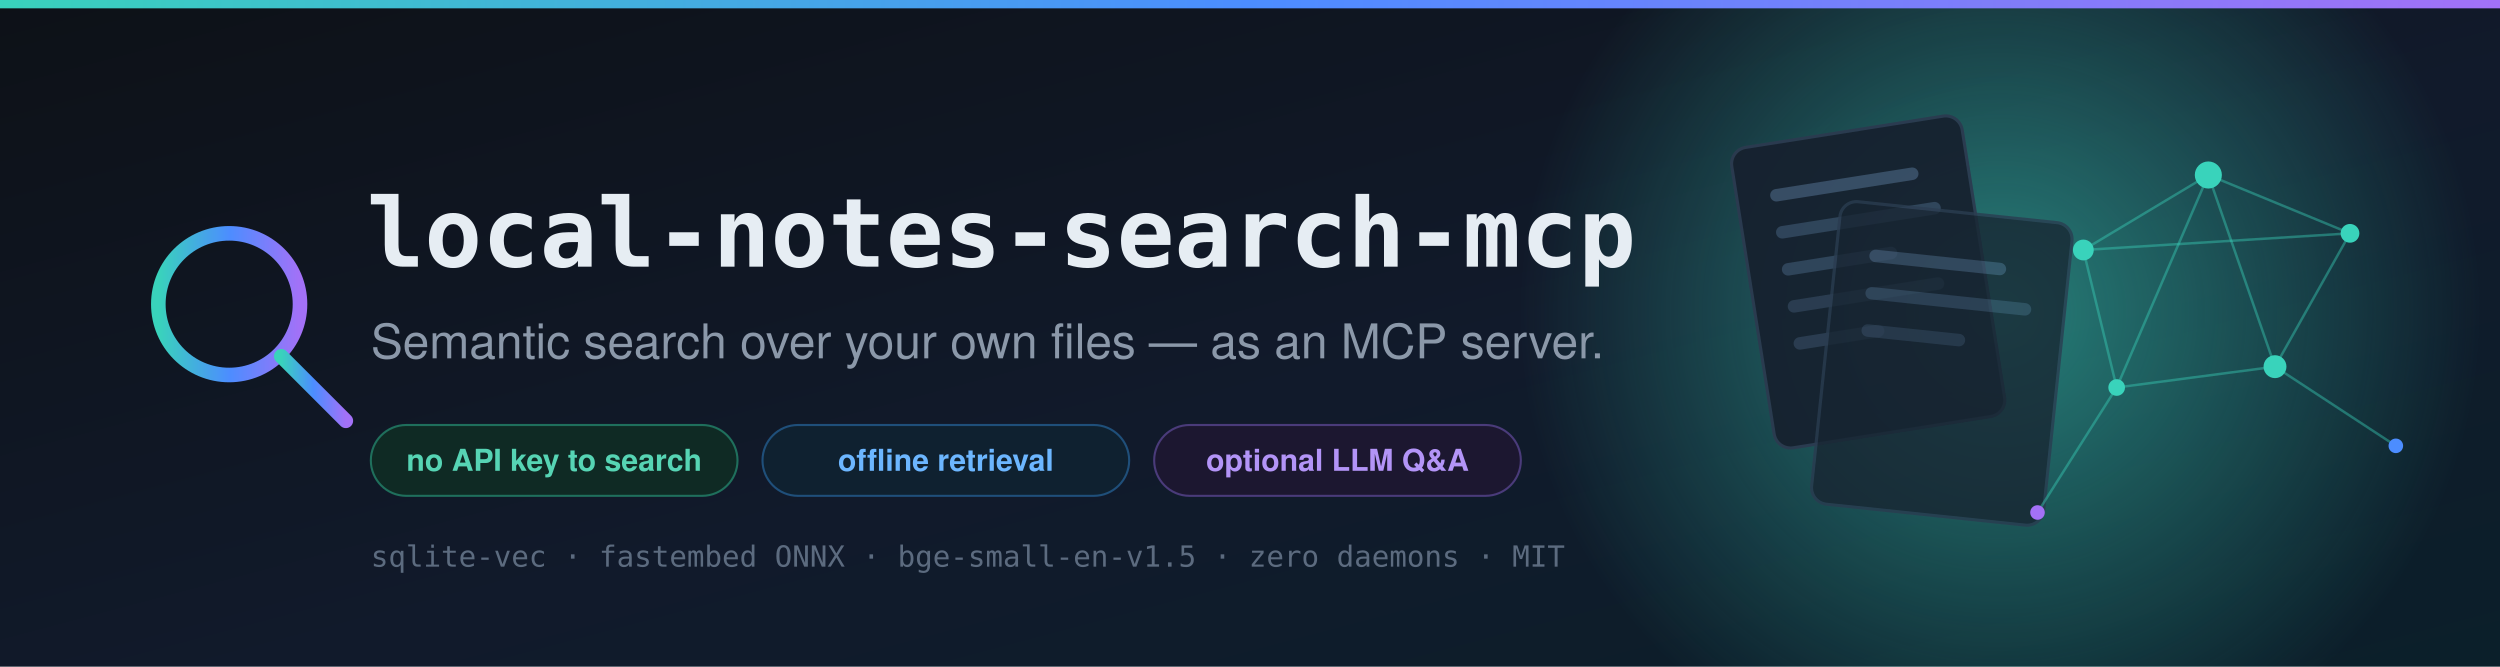
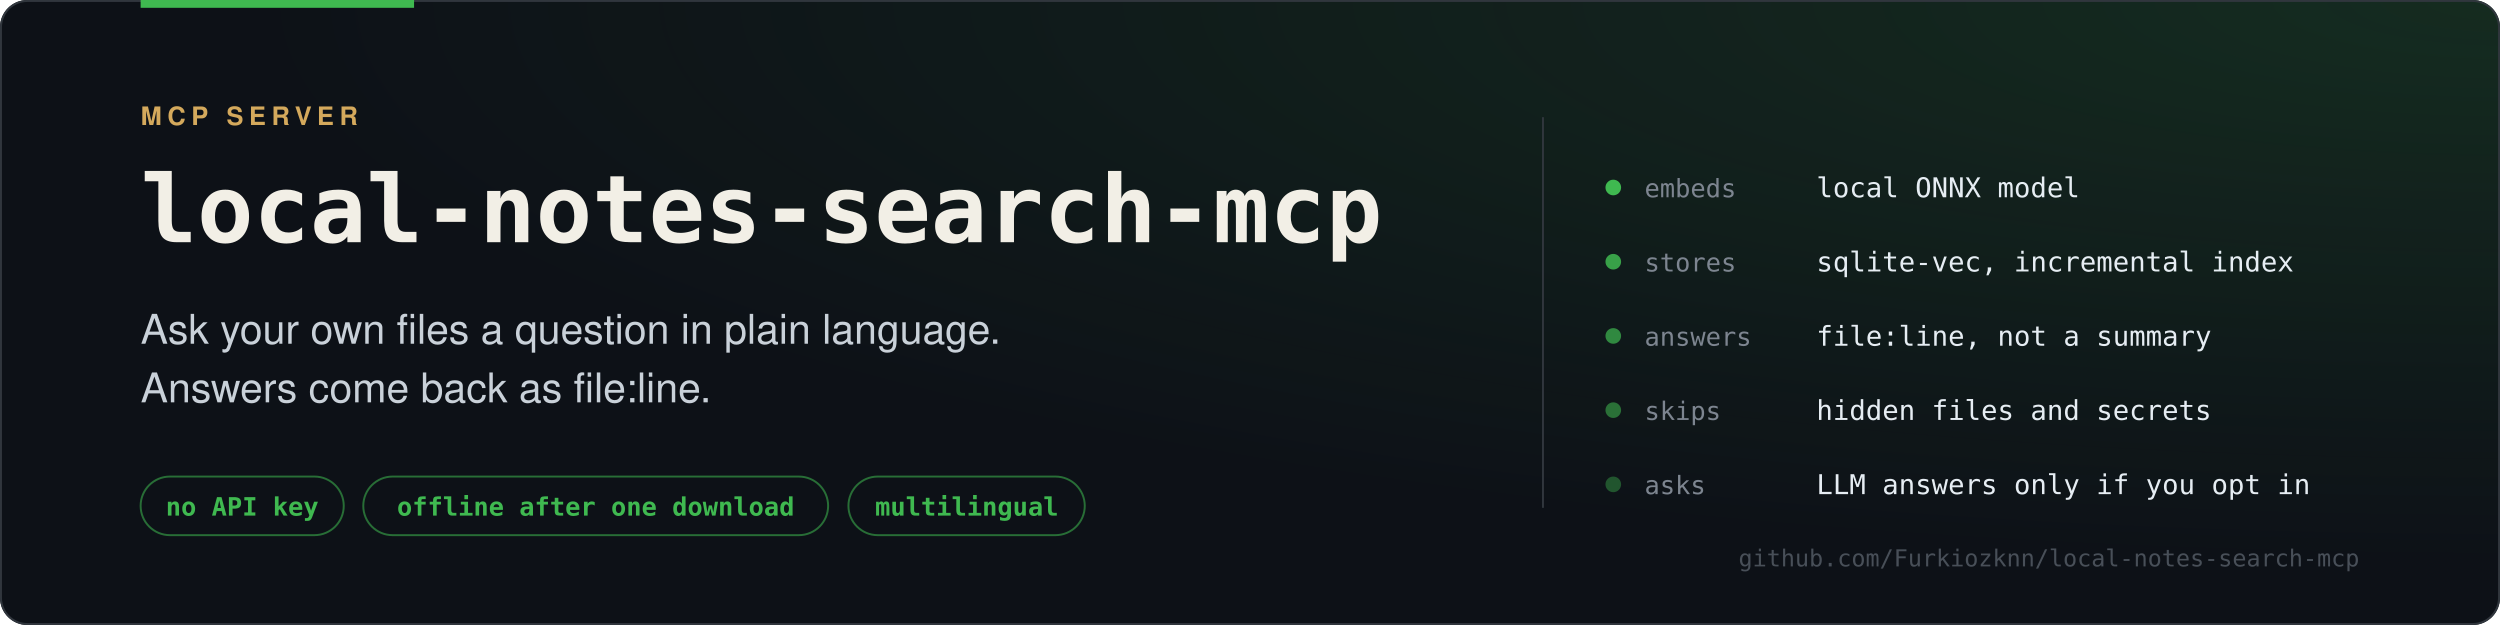
- <svg xmlns="http://www.w3.org/2000/svg" viewBox="0 0 1200 320" width="1200" height="320" role="img" aria-label="local-notes-search-mcp - semantic search over your own files, as an MCP server">
+ <svg xmlns="http://www.w3.org/2000/svg" width="1280" height="320" viewBox="0 0 1280 320" role="img" aria-labelledby="t d">
  <defs>
-     <linearGradient id="bg" x1="0" y1="0" x2="1" y2="1">
-       <stop offset="0%" stop-color="#0d1117" />
-       <stop offset="55%" stop-color="#111a2b" />
-       <stop offset="100%" stop-color="#0b1f2a" />
-     </linearGradient>
-     <linearGradient id="accent" x1="0" y1="0" x2="1" y2="0">
-       <stop offset="0%" stop-color="#39d3bb" />
-       <stop offset="50%" stop-color="#4c8dff" />
-       <stop offset="100%" stop-color="#a371f7" />
-     </linearGradient>
-     <radialGradient id="glow" cx="0.5" cy="0.5" r="0.5">
-       <stop offset="0%" stop-color="#39d3bb" stop-opacity="0.55" />
-       <stop offset="100%" stop-color="#39d3bb" stop-opacity="0" />
+     <radialGradient id="g" cx="1" cy="0" r="0.9">
+       <stop offset="0" stop-color="#3fb950" stop-opacity=".16" />
+       <stop offset="1" stop-color="#3fb950" stop-opacity="0" />
    </radialGradient>
+     <style>.u{font:700 13px/1 -apple-system,BlinkMacSystemFont,'Segoe UI',Helvetica,Arial,'DejaVu Sans',sans-serif;letter-spacing:.22em;fill:#d4a95c}.n{font:700 48px/1 ui-monospace,SFMono-Regular,'SF Mono',Menlo,Consolas,'DejaVu Sans Mono',monospace;fill:#f2efe6}
+ .p{font:400 21px/1 -apple-system,BlinkMacSystemFont,'Segoe UI',Helvetica,Arial,'DejaVu Sans',sans-serif;fill:#c9d1d9}.c{fill:none;stroke:#3fb950;stroke-opacity:.55}.ct{font:600 13px/1 ui-monospace,SFMono-Regular,'SF Mono',Menlo,Consolas,'DejaVu Sans Mono',monospace;fill:#3fb950}
+ .k{font:400 13px/1 ui-monospace,SFMono-Regular,'SF Mono',Menlo,Consolas,'DejaVu Sans Mono',monospace;fill:#7d8590}.d{font:500 14px/1 ui-monospace,SFMono-Regular,'SF Mono',Menlo,Consolas,'DejaVu Sans Mono',monospace;fill:#e6edf3}.f{font:400 12px/1 ui-monospace,SFMono-Regular,'SF Mono',Menlo,Consolas,'DejaVu Sans Mono',monospace;fill:#484f58}</style>
  </defs>
-   <rect width="1200" height="320" fill="url(#bg)" />
-   <circle cx="960" cy="150" r="230" fill="url(#glow)" />
-   <rect x="0" y="0" width="1200" height="4" fill="url(#accent)" />
-   <g opacity="0.92">
-     <g transform="translate(830,72) rotate(-9)">
-       <rect width="112" height="146" rx="8" fill="#16202e" stroke="#2b3a4f" stroke-width="1.5" />
-       <rect x="16" y="22" width="72" height="6" rx="3" fill="#3a4d66" />
-       <rect x="16" y="40" width="80" height="6" rx="3" fill="#31435a" />
-       <rect x="16" y="58" width="56" height="6" rx="3" fill="#31435a" />
-       <rect x="16" y="76" width="76" height="6" rx="3" fill="#2b3a4f" />
-       <rect x="16" y="94" width="44" height="6" rx="3" fill="#2b3a4f" />
-     </g>
-     <g transform="translate(884,96) rotate(6)" opacity="0.8">
-       <rect width="112" height="146" rx="8" fill="#16202e" stroke="#2b3a4f" stroke-width="1.5" />
-       <rect x="16" y="22" width="66" height="6" rx="3" fill="#3a4d66" />
-       <rect x="16" y="40" width="80" height="6" rx="3" fill="#31435a" />
-       <rect x="16" y="58" width="50" height="6" rx="3" fill="#2b3a4f" />
-     </g>
-   </g>
-   <g stroke="#39d3bb" stroke-opacity="0.42" stroke-width="1.2" fill="none">
-     <path d="M1000 120 L1060 84 L1128 112 L1092 176 L1016 186 Z" />
-     <path d="M1060 84 L1092 176" />
-     <path d="M1000 120 L1128 112" />
-     <path d="M1016 186 L1060 84" />
-     <path d="M1092 176 L1150 214" />
-     <path d="M1016 186 L978 246" />
-   </g>
-   <g fill="#39d3bb">
-     <circle cx="1000" cy="120" r="5" />
-     <circle cx="1060" cy="84" r="6.5" />
-     <circle cx="1128" cy="112" r="4.5" />
-     <circle cx="1092" cy="176" r="5.5" />
-     <circle cx="1016" cy="186" r="4" />
-     <circle cx="1150" cy="214" r="3.5" fill="#4c8dff" />
-     <circle cx="978" cy="246" r="3.5" fill="#a371f7" />
-   </g>
-   <g transform="translate(72,108)" fill="none" stroke="url(#accent)" stroke-width="7" stroke-linecap="round">
-     <circle cx="38" cy="38" r="34" />
-     <path d="M63 63 L94 94" />
-   </g>
-   <text x="176" y="128" font-family="ui-monospace, SFMono-Regular, Menlo, Consolas, monospace" font-size="46" font-weight="700" fill="#e6edf3">local-notes-search-mcp</text>
-   <text x="178" y="172" font-family="-apple-system, BlinkMacSystemFont, Segoe UI, Helvetica, Arial, sans-serif" font-size="23" fill="#8b98a9">Semantic search over your own files — as an MCP server.</text>
-   <g font-family="-apple-system, BlinkMacSystemFont, Segoe UI, Helvetica, Arial, sans-serif" font-size="14.5" font-weight="600">
-     <g transform="translate(178,204)">
-       <rect width="176" height="34" rx="17" fill="#0f2a24" stroke="#1f6f5c" />
-       <text x="88" y="22" text-anchor="middle" fill="#56d4b4">no API key to search</text>
-     </g>
-     <g transform="translate(366,204)">
-       <rect width="176" height="34" rx="17" fill="#0f2130" stroke="#1f4f7a" />
-       <text x="88" y="22" text-anchor="middle" fill="#6cb6ff">offline retrieval</text>
-     </g>
-     <g transform="translate(554,204)">
-       <rect width="176" height="34" rx="17" fill="#1c1730" stroke="#4a3b7a" />
-       <text x="88" y="22" text-anchor="middle" fill="#b394f7">optional LLM Q&amp;A</text>
-     </g>
-   </g>
-   <text x="178" y="272" font-family="ui-monospace, SFMono-Regular, Menlo, Consolas, monospace" font-size="14" fill="#5c6b7f">sqlite-vec · fastembed ONNX · bge-small-en-v1.5 · zero daemons · MIT</text>
+   <rect width="1280" height="320" rx="14" fill="#0d1117" />
+   <rect width="1280" height="320" rx="14" fill="url(#g)" />
+   <rect x="0.5" y="0.5" width="1279" height="319" rx="13.5" fill="none" stroke="#30363d" />
+   <rect x="72" y="0" width="140" height="4" fill="#3fb950" />
+   <text x="72" y="64" class="u">MCP SERVER</text>
+   <text x="72" y="124" class="n" textLength="638" lengthAdjust="spacingAndGlyphs">local-notes-search-mcp</text>
+   <text x="72" y="176" class="p">Ask your own files a question in plain language.</text>
+   <text x="72" y="206" class="p">Answers come back as file:line.</text>
+   <rect x="72" y="244" width="104" height="30" rx="15" class="c" />
+   <text x="124" y="264" class="ct" text-anchor="middle">no API key</text>
+   <rect x="186.0" y="244" width="238" height="30" rx="15" class="c" />
+   <text x="305" y="264" class="ct" text-anchor="middle">offline after one download</text>
+   <rect x="434.4" y="244" width="121" height="30" rx="15" class="c" />
+   <text x="495" y="264" class="ct" text-anchor="middle">multilingual</text>
+   <line x1="790" y1="60" x2="790" y2="260" stroke="#30363d" />
+   <circle cx="826" cy="96" r="4" fill="#3fb950" opacity="1.00" />
+   <text x="842" y="101" class="k">embeds</text>
+   <text x="930" y="101" class="d">local ONNX model</text>
+   <circle cx="826" cy="134" r="4" fill="#3fb950" opacity="0.85" />
+   <text x="842" y="139" class="k">stores</text>
+   <text x="930" y="139" class="d">sqlite-vec, incremental index</text>
+   <circle cx="826" cy="172" r="4" fill="#3fb950" opacity="0.70" />
+   <text x="842" y="177" class="k">answers</text>
+   <text x="930" y="177" class="d">file:line, not a summary</text>
+   <circle cx="826" cy="210" r="4" fill="#3fb950" opacity="0.55" />
+   <text x="842" y="215" class="k">skips</text>
+   <text x="930" y="215" class="d">hidden files and secrets</text>
+   <circle cx="826" cy="248" r="4" fill="#3fb950" opacity="0.40" />
+   <text x="842" y="253" class="k">asks</text>
+   <text x="930" y="253" class="d">LLM answers only if you opt in</text>
+   <text x="1208" y="290" class="f" text-anchor="end">github.com/Furkiozknn/local-notes-search-mcp</text>
</svg>
